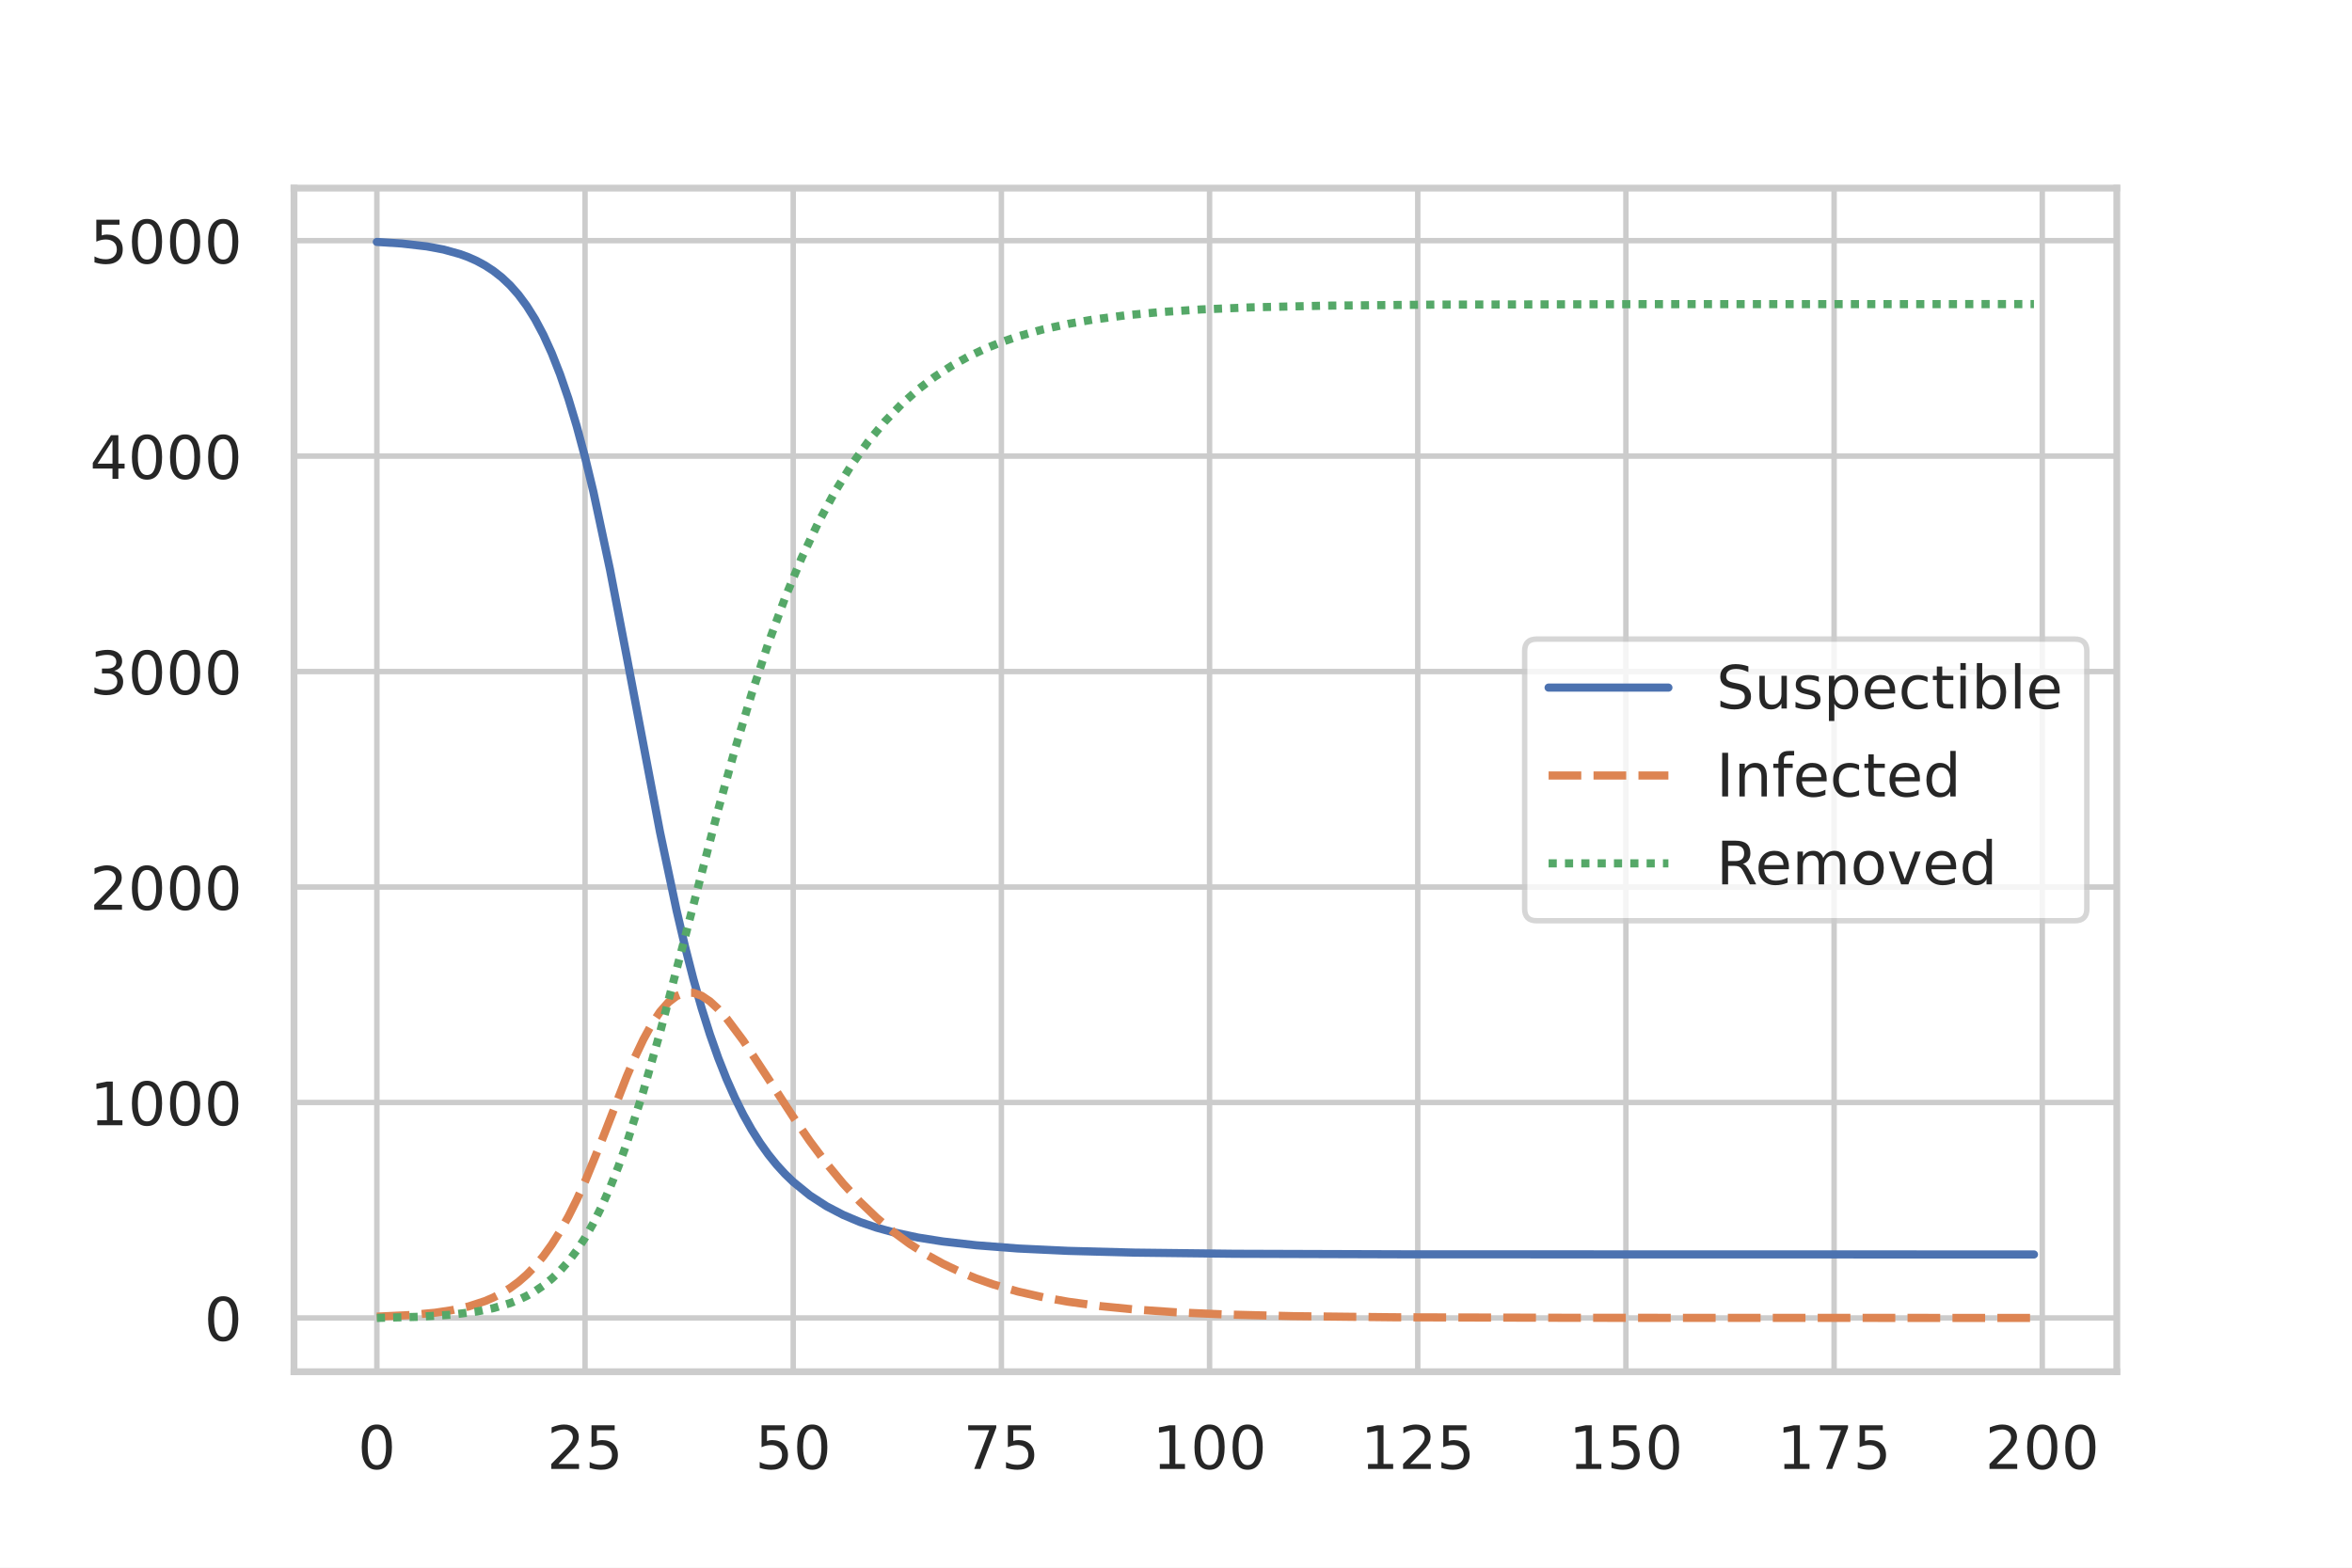
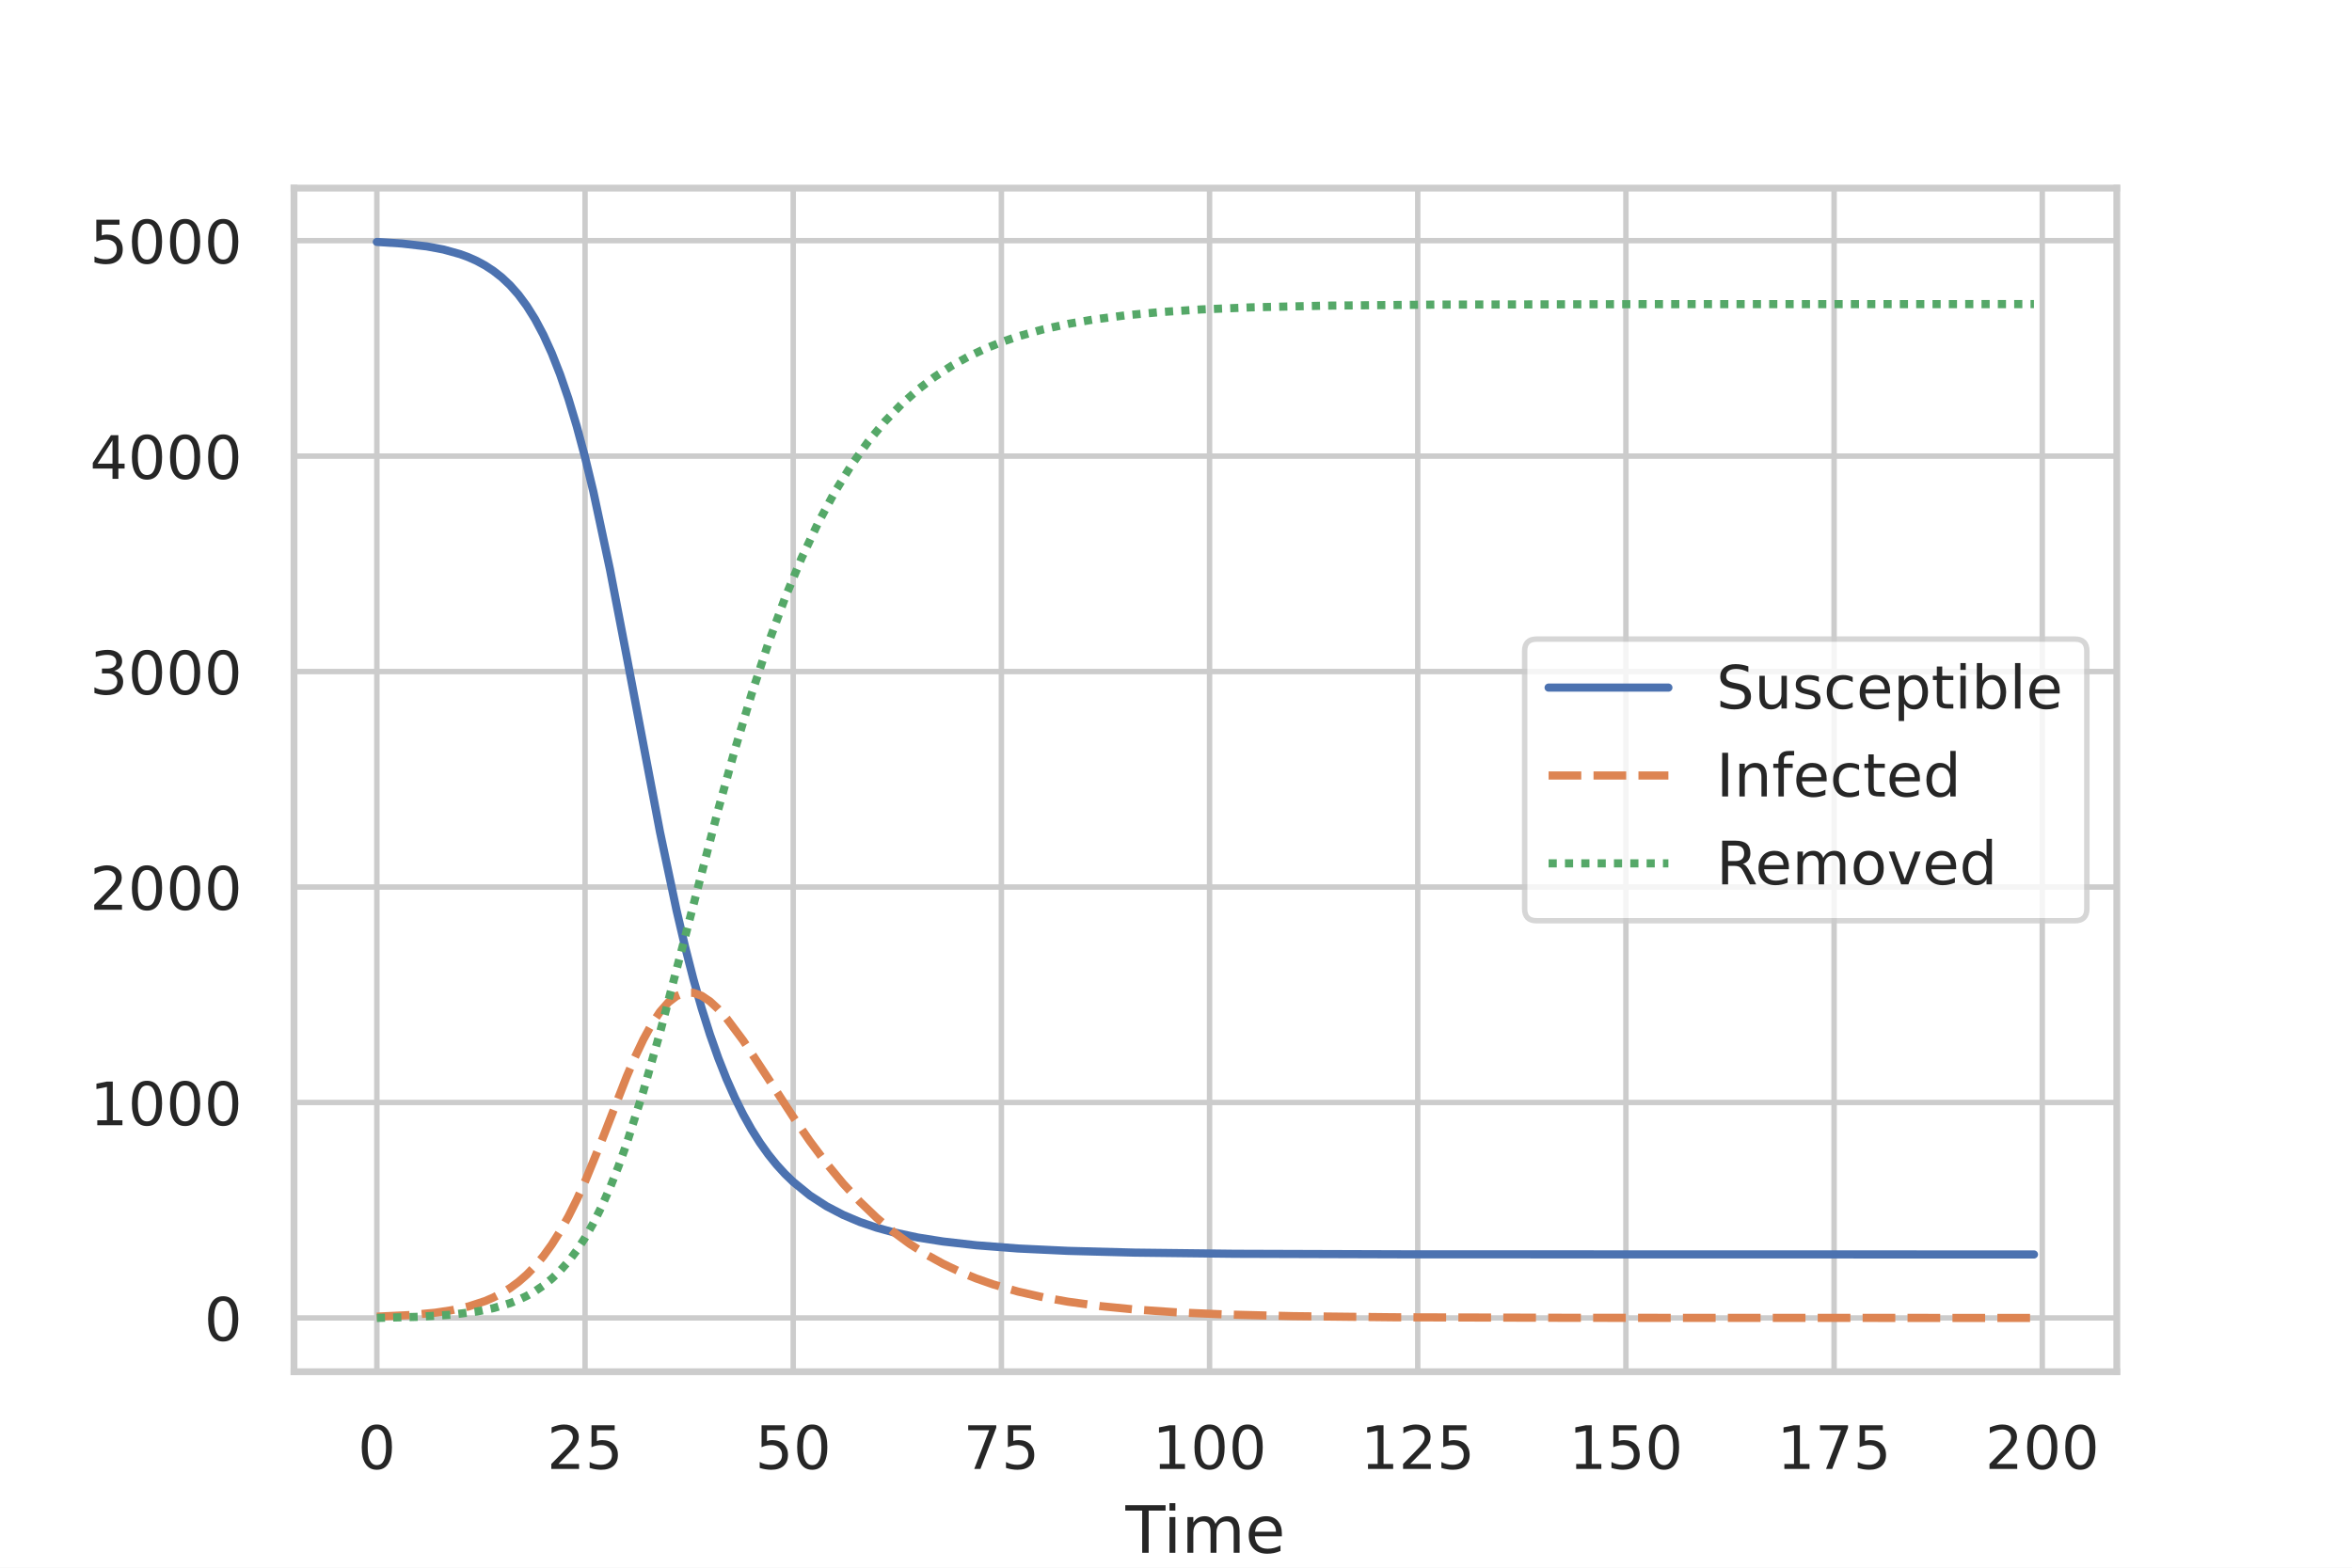
<svg xmlns="http://www.w3.org/2000/svg" xmlns:xlink="http://www.w3.org/1999/xlink" height="288pt" version="1.1" viewBox="0 0 432 288" width="432pt">
  <defs>
    <style type="text/css">
*{stroke-linecap:butt;stroke-linejoin:round;}
  </style>
  </defs>
  <g id="figure_1">
    <g id="patch_1">
      <path d="M 0 288  L 432 288  L 432 0  L 0 0  z " style="fill:#ffffff;" />
    </g>
    <g id="axes_1">
      <g id="patch_2">
        <path d="M 54 252  L 388.8 252  L 388.8 34.56  L 54 34.56  z " style="fill:#ffffff;" />
      </g>
      <g id="matplotlib.axis_1">
        <g id="xtick_1">
          <g id="line2d_1">
-             <path clip-path="url(#p28a506c24c)" d="M 69.218 252  L 69.218 34.56  " style="fill:none;stroke:#cccccc;stroke-linecap:round;" />
+             <path clip-path="url(#pfefba2daa3)" d="M 69.218 252  L 69.218 34.56  " style="fill:none;stroke:#cccccc;stroke-linecap:round;" />
          </g>
          <g id="text_1">
            <defs>
              <path d="M 31.781 66.406  Q 24.172 66.406 20.328 58.906  Q 16.5 51.422 16.5 36.375  Q 16.5 21.391 20.328 13.891  Q 24.172 6.391 31.781 6.391  Q 39.453 6.391 43.281 13.891  Q 47.125 21.391 47.125 36.375  Q 47.125 51.422 43.281 58.906  Q 39.453 66.406 31.781 66.406  z M 31.781 74.219  Q 44.047 74.219 50.516 64.516  Q 56.984 54.828 56.984 36.375  Q 56.984 17.969 50.516 8.266  Q 44.047 -1.422 31.781 -1.422  Q 19.531 -1.422 13.062 8.266  Q 6.594 17.969 6.594 36.375  Q 6.594 54.828 13.062 64.516  Q 19.531 74.219 31.781 74.219  z " id="DejaVuSans-48" />
            </defs>
            <g style="fill:#262626;" transform="translate(65.71881 269.8583)scale(0.11 -0.11)">
              <use xlink:href="#DejaVuSans-48" />
            </g>
          </g>
        </g>
        <g id="xtick_2">
          <g id="line2d_2">
-             <path clip-path="url(#p28a506c24c)" d="M 107.455 252  L 107.455 34.56  " style="fill:none;stroke:#cccccc;stroke-linecap:round;" />
+             <path clip-path="url(#pfefba2daa3)" d="M 107.455 252  L 107.455 34.56  " style="fill:none;stroke:#cccccc;stroke-linecap:round;" />
          </g>
          <g id="text_2">
            <defs>
              <path d="M 19.188 8.297  L 53.609 8.297  L 53.609 0  L 7.328 0  L 7.328 8.297  Q 12.938 14.109 22.625 23.891  Q 32.328 33.688 34.812 36.531  Q 39.547 41.844 41.422 45.531  Q 43.312 49.219 43.312 52.781  Q 43.312 58.594 39.234 62.25  Q 35.156 65.922 28.609 65.922  Q 23.969 65.922 18.812 64.312  Q 13.672 62.703 7.812 59.422  L 7.812 69.391  Q 13.766 71.781 18.938 73  Q 24.125 74.219 28.422 74.219  Q 39.75 74.219 46.484 68.547  Q 53.219 62.891 53.219 53.422  Q 53.219 48.922 51.531 44.891  Q 49.859 40.875 45.406 35.406  Q 44.188 33.984 37.641 27.219  Q 31.109 20.453 19.188 8.297  z " id="DejaVuSans-50" />
              <path d="M 10.797 72.906  L 49.516 72.906  L 49.516 64.594  L 19.828 64.594  L 19.828 46.734  Q 21.969 47.469 24.109 47.828  Q 26.266 48.188 28.422 48.188  Q 40.625 48.188 47.75 41.5  Q 54.891 34.812 54.891 23.391  Q 54.891 11.625 47.562 5.094  Q 40.234 -1.422 26.906 -1.422  Q 22.312 -1.422 17.547 -0.641  Q 12.797 0.141 7.719 1.703  L 7.719 11.625  Q 12.109 9.234 16.797 8.062  Q 21.484 6.891 26.703 6.891  Q 35.156 6.891 40.078 11.328  Q 45.016 15.766 45.016 23.391  Q 45.016 31 40.078 35.438  Q 35.156 39.891 26.703 39.891  Q 22.75 39.891 18.812 39.016  Q 14.891 38.141 10.797 36.281  z " id="DejaVuSans-53" />
            </defs>
            <g style="fill:#262626;" transform="translate(100.4561 269.8583)scale(0.11 -0.11)">
              <use xlink:href="#DejaVuSans-50" />
              <use x="63.623" xlink:href="#DejaVuSans-53" />
            </g>
          </g>
        </g>
        <g id="xtick_3">
          <g id="line2d_3">
-             <path clip-path="url(#p28a506c24c)" d="M 145.691 252  L 145.691 34.56  " style="fill:none;stroke:#cccccc;stroke-linecap:round;" />
+             <path clip-path="url(#pfefba2daa3)" d="M 145.691 252  L 145.691 34.56  " style="fill:none;stroke:#cccccc;stroke-linecap:round;" />
          </g>
          <g id="text_3">
            <g style="fill:#262626;" transform="translate(138.6927 269.8583)scale(0.11 -0.11)">
              <use xlink:href="#DejaVuSans-53" />
              <use x="63.623" xlink:href="#DejaVuSans-48" />
            </g>
          </g>
        </g>
        <g id="xtick_4">
          <g id="line2d_4">
-             <path clip-path="url(#p28a506c24c)" d="M 183.928 252  L 183.928 34.56  " style="fill:none;stroke:#cccccc;stroke-linecap:round;" />
+             <path clip-path="url(#pfefba2daa3)" d="M 183.928 252  L 183.928 34.56  " style="fill:none;stroke:#cccccc;stroke-linecap:round;" />
          </g>
          <g id="text_4">
            <defs>
              <path d="M 8.203 72.906  L 55.078 72.906  L 55.078 68.703  L 28.609 0  L 18.312 0  L 43.219 64.594  L 8.203 64.594  z " id="DejaVuSans-55" />
            </defs>
            <g style="fill:#262626;" transform="translate(176.9293 269.8583)scale(0.11 -0.11)">
              <use xlink:href="#DejaVuSans-55" />
              <use x="63.623" xlink:href="#DejaVuSans-53" />
            </g>
          </g>
        </g>
        <g id="xtick_5">
          <g id="line2d_5">
-             <path clip-path="url(#p28a506c24c)" d="M 222.165 252  L 222.165 34.56  " style="fill:none;stroke:#cccccc;stroke-linecap:round;" />
+             <path clip-path="url(#pfefba2daa3)" d="M 222.165 252  L 222.165 34.56  " style="fill:none;stroke:#cccccc;stroke-linecap:round;" />
          </g>
          <g id="text_5">
            <defs>
              <path d="M 12.406 8.297  L 28.516 8.297  L 28.516 63.922  L 10.984 60.406  L 10.984 69.391  L 28.422 72.906  L 38.281 72.906  L 38.281 8.297  L 54.391 8.297  L 54.391 0  L 12.406 0  z " id="DejaVuSans-49" />
            </defs>
            <g style="fill:#262626;" transform="translate(211.6666 269.8583)scale(0.11 -0.11)">
              <use xlink:href="#DejaVuSans-49" />
              <use x="63.623" xlink:href="#DejaVuSans-48" />
              <use x="127.246" xlink:href="#DejaVuSans-48" />
            </g>
          </g>
        </g>
        <g id="xtick_6">
          <g id="line2d_6">
-             <path clip-path="url(#p28a506c24c)" d="M 260.401 252  L 260.401 34.56  " style="fill:none;stroke:#cccccc;stroke-linecap:round;" />
+             <path clip-path="url(#pfefba2daa3)" d="M 260.401 252  L 260.401 34.56  " style="fill:none;stroke:#cccccc;stroke-linecap:round;" />
          </g>
          <g id="text_6">
            <g style="fill:#262626;" transform="translate(249.9032 269.8583)scale(0.11 -0.11)">
              <use xlink:href="#DejaVuSans-49" />
              <use x="63.623" xlink:href="#DejaVuSans-50" />
              <use x="127.246" xlink:href="#DejaVuSans-53" />
            </g>
          </g>
        </g>
        <g id="xtick_7">
          <g id="line2d_7">
-             <path clip-path="url(#p28a506c24c)" d="M 298.638 252  L 298.638 34.56  " style="fill:none;stroke:#cccccc;stroke-linecap:round;" />
+             <path clip-path="url(#pfefba2daa3)" d="M 298.638 252  L 298.638 34.56  " style="fill:none;stroke:#cccccc;stroke-linecap:round;" />
          </g>
          <g id="text_7">
            <g style="fill:#262626;" transform="translate(288.1399 269.8583)scale(0.11 -0.11)">
              <use xlink:href="#DejaVuSans-49" />
              <use x="63.623" xlink:href="#DejaVuSans-53" />
              <use x="127.246" xlink:href="#DejaVuSans-48" />
            </g>
          </g>
        </g>
        <g id="xtick_8">
          <g id="line2d_8">
-             <path clip-path="url(#p28a506c24c)" d="M 336.875 252  L 336.875 34.56  " style="fill:none;stroke:#cccccc;stroke-linecap:round;" />
+             <path clip-path="url(#pfefba2daa3)" d="M 336.875 252  L 336.875 34.56  " style="fill:none;stroke:#cccccc;stroke-linecap:round;" />
          </g>
          <g id="text_8">
            <g style="fill:#262626;" transform="translate(326.3765 269.8583)scale(0.11 -0.11)">
              <use xlink:href="#DejaVuSans-49" />
              <use x="63.623" xlink:href="#DejaVuSans-55" />
              <use x="127.246" xlink:href="#DejaVuSans-53" />
            </g>
          </g>
        </g>
        <g id="xtick_9">
          <g id="line2d_9">
-             <path clip-path="url(#p28a506c24c)" d="M 375.111 252  L 375.111 34.56  " style="fill:none;stroke:#cccccc;stroke-linecap:round;" />
+             <path clip-path="url(#pfefba2daa3)" d="M 375.111 252  L 375.111 34.56  " style="fill:none;stroke:#cccccc;stroke-linecap:round;" />
          </g>
          <g id="text_9">
            <g style="fill:#262626;" transform="translate(364.6132 269.8583)scale(0.11 -0.11)">
              <use xlink:href="#DejaVuSans-50" />
              <use x="63.623" xlink:href="#DejaVuSans-48" />
              <use x="127.246" xlink:href="#DejaVuSans-48" />
            </g>
          </g>
        </g>
+         <g id="text_10">
+           <defs>
+             <path d="M -0.297 72.906  L 61.375 72.906  L 61.375 64.594  L 35.5 64.594  L 35.5 0  L 25.594 0  L 25.594 64.594  L -0.297 64.594  z " id="DejaVuSans-84" />
+             <path d="M 9.422 54.688  L 18.406 54.688  L 18.406 0  L 9.422 0  z M 9.422 75.984  L 18.406 75.984  L 18.406 64.594  L 9.422 64.594  z " id="DejaVuSans-105" />
+             <path d="M 52 44.188  Q 55.375 50.25 60.062 53.125  Q 64.75 56 71.094 56  Q 79.641 56 84.281 50.016  Q 88.922 44.047 88.922 33.016  L 88.922 0  L 79.891 0  L 79.891 32.719  Q 79.891 40.578 77.094 44.375  Q 74.312 48.188 68.609 48.188  Q 61.625 48.188 57.562 43.547  Q 53.516 38.922 53.516 30.906  L 53.516 0  L 44.484 0  L 44.484 32.719  Q 44.484 40.625 41.703 44.406  Q 38.922 48.188 33.109 48.188  Q 26.219 48.188 22.156 43.531  Q 18.109 38.875 18.109 30.906  L 18.109 0  L 9.078 0  L 9.078 54.688  L 18.109 54.688  L 18.109 46.188  Q 21.188 51.219 25.484 53.609  Q 29.781 56 35.688 56  Q 41.656 56 45.828 52.969  Q 50 49.953 52 44.188  z " id="DejaVuSans-109" />
+             <path d="M 56.203 29.594  L 56.203 25.203  L 14.891 25.203  Q 15.484 15.922 20.484 11.062  Q 25.484 6.203 34.422 6.203  Q 39.594 6.203 44.453 7.469  Q 49.312 8.734 54.109 11.281  L 54.109 2.781  Q 49.266 0.734 44.188 -0.344  Q 39.109 -1.422 33.891 -1.422  Q 20.797 -1.422 13.156 6.188  Q 5.516 13.812 5.516 26.812  Q 5.516 40.234 12.766 48.109  Q 20.016 56 32.328 56  Q 43.359 56 49.781 48.891  Q 56.203 41.797 56.203 29.594  z M 47.219 32.234  Q 47.125 39.594 43.094 43.984  Q 39.062 48.391 32.422 48.391  Q 24.906 48.391 20.391 44.141  Q 15.875 39.891 15.188 32.172  z " id="DejaVuSans-101" />
+           </defs>
+           <g style="fill:#262626;" transform="translate(206.7197 285.2641)scale(0.12 -0.12)">
+             <use xlink:href="#DejaVuSans-84" />
+             <use x="57.959" xlink:href="#DejaVuSans-105" />
+             <use x="85.742" xlink:href="#DejaVuSans-109" />
+             <use x="183.154" xlink:href="#DejaVuSans-101" />
+           </g>
+         </g>
      </g>
      <g id="matplotlib.axis_2">
        <g id="ytick_1">
          <g id="line2d_10">
-             <path clip-path="url(#p28a506c24c)" d="M 54 242.116  L 388.8 242.116  " style="fill:none;stroke:#cccccc;stroke-linecap:round;" />
-           </g>
-           <g id="text_10">
+             <path clip-path="url(#pfefba2daa3)" d="M 54 242.116  L 388.8 242.116  " style="fill:none;stroke:#cccccc;stroke-linecap:round;" />
+           </g>
+           <g id="text_11">
            <g style="fill:#262626;" transform="translate(37.50125 246.2955)scale(0.11 -0.11)">
              <use xlink:href="#DejaVuSans-48" />
            </g>
          </g>
        </g>
        <g id="ytick_2">
          <g id="line2d_11">
-             <path clip-path="url(#p28a506c24c)" d="M 54 202.534  L 388.8 202.534  " style="fill:none;stroke:#cccccc;stroke-linecap:round;" />
-           </g>
-           <g id="text_11">
+             <path clip-path="url(#pfefba2daa3)" d="M 54 202.534  L 388.8 202.534  " style="fill:none;stroke:#cccccc;stroke-linecap:round;" />
+           </g>
+           <g id="text_12">
            <g style="fill:#262626;" transform="translate(16.505 206.7135)scale(0.11 -0.11)">
              <use xlink:href="#DejaVuSans-49" />
              <use x="63.623" xlink:href="#DejaVuSans-48" />
              <use x="127.246" xlink:href="#DejaVuSans-48" />
              <use x="190.869" xlink:href="#DejaVuSans-48" />
            </g>
          </g>
        </g>
        <g id="ytick_3">
          <g id="line2d_12">
-             <path clip-path="url(#p28a506c24c)" d="M 54 162.952  L 388.8 162.952  " style="fill:none;stroke:#cccccc;stroke-linecap:round;" />
-           </g>
-           <g id="text_12">
+             <path clip-path="url(#pfefba2daa3)" d="M 54 162.952  L 388.8 162.952  " style="fill:none;stroke:#cccccc;stroke-linecap:round;" />
+           </g>
+           <g id="text_13">
            <g style="fill:#262626;" transform="translate(16.505 167.1314)scale(0.11 -0.11)">
              <use xlink:href="#DejaVuSans-50" />
              <use x="63.623" xlink:href="#DejaVuSans-48" />
              <use x="127.246" xlink:href="#DejaVuSans-48" />
              <use x="190.869" xlink:href="#DejaVuSans-48" />
            </g>
          </g>
        </g>
        <g id="ytick_4">
          <g id="line2d_13">
-             <path clip-path="url(#p28a506c24c)" d="M 54 123.37  L 388.8 123.37  " style="fill:none;stroke:#cccccc;stroke-linecap:round;" />
-           </g>
-           <g id="text_13">
+             <path clip-path="url(#pfefba2daa3)" d="M 54 123.37  L 388.8 123.37  " style="fill:none;stroke:#cccccc;stroke-linecap:round;" />
+           </g>
+           <g id="text_14">
            <defs>
              <path d="M 40.578 39.312  Q 47.656 37.797 51.625 33  Q 55.609 28.219 55.609 21.188  Q 55.609 10.406 48.188 4.484  Q 40.766 -1.422 27.094 -1.422  Q 22.516 -1.422 17.656 -0.516  Q 12.797 0.391 7.625 2.203  L 7.625 11.719  Q 11.719 9.328 16.594 8.109  Q 21.484 6.891 26.812 6.891  Q 36.078 6.891 40.938 10.547  Q 45.797 14.203 45.797 21.188  Q 45.797 27.641 41.281 31.266  Q 36.766 34.906 28.719 34.906  L 20.219 34.906  L 20.219 43.016  L 29.109 43.016  Q 36.375 43.016 40.234 45.922  Q 44.094 48.828 44.094 54.297  Q 44.094 59.906 40.109 62.906  Q 36.141 65.922 28.719 65.922  Q 24.656 65.922 20.016 65.031  Q 15.375 64.156 9.812 62.312  L 9.812 71.094  Q 15.438 72.656 20.344 73.438  Q 25.25 74.219 29.594 74.219  Q 40.828 74.219 47.359 69.109  Q 53.906 64.016 53.906 55.328  Q 53.906 49.266 50.438 45.094  Q 46.969 40.922 40.578 39.312  z " id="DejaVuSans-51" />
            </defs>
            <g style="fill:#262626;" transform="translate(16.505 127.5494)scale(0.11 -0.11)">
              <use xlink:href="#DejaVuSans-51" />
              <use x="63.623" xlink:href="#DejaVuSans-48" />
              <use x="127.246" xlink:href="#DejaVuSans-48" />
              <use x="190.869" xlink:href="#DejaVuSans-48" />
            </g>
          </g>
        </g>
        <g id="ytick_5">
          <g id="line2d_14">
-             <path clip-path="url(#p28a506c24c)" d="M 54 83.788  L 388.8 83.788  " style="fill:none;stroke:#cccccc;stroke-linecap:round;" />
-           </g>
-           <g id="text_14">
+             <path clip-path="url(#pfefba2daa3)" d="M 54 83.788  L 388.8 83.788  " style="fill:none;stroke:#cccccc;stroke-linecap:round;" />
+           </g>
+           <g id="text_15">
            <defs>
              <path d="M 37.797 64.312  L 12.891 25.391  L 37.797 25.391  z M 35.203 72.906  L 47.609 72.906  L 47.609 25.391  L 58.016 25.391  L 58.016 17.188  L 47.609 17.188  L 47.609 0  L 37.797 0  L 37.797 17.188  L 4.891 17.188  L 4.891 26.703  z " id="DejaVuSans-52" />
            </defs>
            <g style="fill:#262626;" transform="translate(16.505 87.96733)scale(0.11 -0.11)">
              <use xlink:href="#DejaVuSans-52" />
              <use x="63.623" xlink:href="#DejaVuSans-48" />
              <use x="127.246" xlink:href="#DejaVuSans-48" />
              <use x="190.869" xlink:href="#DejaVuSans-48" />
            </g>
          </g>
        </g>
        <g id="ytick_6">
          <g id="line2d_15">
-             <path clip-path="url(#p28a506c24c)" d="M 54 44.206  L 388.8 44.206  " style="fill:none;stroke:#cccccc;stroke-linecap:round;" />
-           </g>
-           <g id="text_15">
+             <path clip-path="url(#pfefba2daa3)" d="M 54 44.206  L 388.8 44.206  " style="fill:none;stroke:#cccccc;stroke-linecap:round;" />
+           </g>
+           <g id="text_16">
            <g style="fill:#262626;" transform="translate(16.505 48.38529)scale(0.11 -0.11)">
              <use xlink:href="#DejaVuSans-53" />
              <use x="63.623" xlink:href="#DejaVuSans-48" />
              <use x="127.246" xlink:href="#DejaVuSans-48" />
              <use x="190.869" xlink:href="#DejaVuSans-48" />
            </g>
          </g>
        </g>
      </g>
      <g id="line2d_16">
-         <path clip-path="url(#p28a506c24c)" d="M 69.218 44.444  L 73.807 44.736  L 78.395 45.265  L 81.454 45.839  L 84.513 46.687  L 86.042 47.251  L 87.572 47.936  L 89.101 48.764  L 90.631 49.764  L 92.16 50.965  L 93.69 52.406  L 95.219 54.134  L 96.749 56.195  L 98.278 58.638  L 99.807 61.513  L 101.337 64.873  L 102.866 68.758  L 104.396 73.211  L 105.925 78.283  L 107.455 83.992  L 108.984 90.327  L 112.043 104.666  L 115.102 120.567  L 121.22 152.835  L 124.279 167.302  L 125.808 173.823  L 127.338 179.8  L 128.867 185.203  L 130.397 190.041  L 131.926 194.371  L 133.456 198.241  L 134.985 201.692  L 136.515 204.766  L 138.044 207.498  L 139.574 209.923  L 141.103 212.071  L 142.633 213.968  L 144.162 215.642  L 145.691 217.125  L 148.75 219.613  L 151.809 221.595  L 154.868 223.192  L 157.927 224.487  L 160.986 225.527  L 164.045 226.37  L 168.633 227.353  L 173.222 228.077  L 179.34 228.772  L 186.987 229.363  L 196.164 229.796  L 208.4 230.119  L 226.753 230.332  L 258.872 230.435  L 373.582 230.457  L 373.582 230.457  " style="fill:none;stroke:#4c72b0;stroke-linecap:round;stroke-width:1.5;" />
+         <path clip-path="url(#pfefba2daa3)" d="M 69.218 44.444  L 73.807 44.736  L 78.395 45.265  L 81.454 45.839  L 84.513 46.687  L 86.042 47.251  L 87.572 47.936  L 89.101 48.764  L 90.631 49.764  L 92.16 50.965  L 93.69 52.406  L 95.219 54.134  L 96.749 56.195  L 98.278 58.638  L 99.807 61.513  L 101.337 64.873  L 102.866 68.758  L 104.396 73.211  L 105.925 78.283  L 107.455 83.992  L 108.984 90.327  L 112.043 104.666  L 115.102 120.567  L 121.22 152.835  L 124.279 167.302  L 125.808 173.823  L 127.338 179.8  L 128.867 185.203  L 130.397 190.041  L 131.926 194.371  L 133.456 198.241  L 134.985 201.692  L 136.515 204.766  L 138.044 207.498  L 139.574 209.923  L 141.103 212.071  L 142.633 213.968  L 144.162 215.642  L 145.691 217.125  L 148.75 219.613  L 151.809 221.595  L 154.868 223.192  L 157.927 224.487  L 160.986 225.527  L 164.045 226.37  L 168.633 227.353  L 173.222 228.077  L 179.34 228.772  L 186.987 229.363  L 196.164 229.796  L 208.4 230.119  L 226.753 230.332  L 258.872 230.435  L 373.582 230.457  L 373.582 230.457  " style="fill:none;stroke:#4c72b0;stroke-linecap:round;stroke-width:1.5;" />
      </g>
      <g id="line2d_17">
-         <path clip-path="url(#p28a506c24c)" d="M 69.218 241.879  L 75.336 241.589  L 79.924 241.16  L 82.983 240.697  L 86.042 240.015  L 89.101 239.016  L 90.631 238.358  L 92.16 237.571  L 93.69 236.63  L 95.219 235.506  L 96.749 234.171  L 98.278 232.599  L 99.807 230.765  L 101.337 228.644  L 102.866 226.221  L 104.396 223.486  L 105.925 220.427  L 107.455 217.057  L 110.514 209.565  L 115.102 197.785  L 116.632 194.203  L 118.161 190.974  L 119.691 188.181  L 121.22 185.889  L 122.749 184.145  L 124.279 182.976  L 125.808 182.393  L 127.338 182.387  L 128.867 182.933  L 130.397 183.962  L 131.926 185.372  L 133.456 187.088  L 136.515 191.173  L 141.103 198.135  L 145.691 205.205  L 148.75 209.641  L 151.809 213.738  L 154.868 217.446  L 157.927 220.755  L 160.986 223.691  L 164.045 226.274  L 167.104 228.529  L 170.163 230.486  L 173.222 232.177  L 176.281 233.632  L 179.34 234.88  L 182.399 235.951  L 186.987 237.276  L 191.575 238.318  L 196.164 239.137  L 202.282 239.966  L 208.4 240.566  L 216.047 241.085  L 225.224 241.487  L 237.459 241.79  L 255.813 241.994  L 289.461 242.096  L 373.582 242.116  L 373.582 242.116  " style="fill:none;stroke:#dd8452;stroke-dasharray:6,2.25;stroke-dashoffset:0;stroke-width:1.5;" />
+         <path clip-path="url(#pfefba2daa3)" d="M 69.218 241.879  L 75.336 241.589  L 79.924 241.16  L 82.983 240.697  L 86.042 240.015  L 89.101 239.016  L 90.631 238.358  L 92.16 237.571  L 93.69 236.63  L 95.219 235.506  L 96.749 234.171  L 98.278 232.599  L 99.807 230.765  L 101.337 228.644  L 102.866 226.221  L 104.396 223.486  L 105.925 220.427  L 107.455 217.057  L 110.514 209.565  L 115.102 197.785  L 116.632 194.203  L 118.161 190.974  L 119.691 188.181  L 121.22 185.889  L 122.749 184.145  L 124.279 182.976  L 125.808 182.393  L 127.338 182.387  L 128.867 182.933  L 130.397 183.962  L 131.926 185.372  L 133.456 187.088  L 136.515 191.173  L 141.103 198.135  L 145.691 205.205  L 148.75 209.641  L 151.809 213.738  L 154.868 217.446  L 157.927 220.755  L 160.986 223.691  L 164.045 226.274  L 167.104 228.529  L 170.163 230.486  L 173.222 232.177  L 176.281 233.632  L 179.34 234.88  L 182.399 235.951  L 186.987 237.276  L 191.575 238.318  L 196.164 239.137  L 202.282 239.966  L 208.4 240.566  L 216.047 241.085  L 225.224 241.487  L 237.459 241.79  L 255.813 241.994  L 289.461 242.096  L 373.582 242.116  L 373.582 242.116  " style="fill:none;stroke:#dd8452;stroke-dasharray:6,2.25;stroke-dashoffset:0;stroke-width:1.5;" />
      </g>
      <g id="line2d_18">
-         <path clip-path="url(#p28a506c24c)" d="M 69.218 242.116  L 76.866 241.913  L 82.983 241.52  L 87.572 240.941  L 90.631 240.317  L 93.69 239.403  L 95.219 238.799  L 96.749 238.073  L 98.278 237.202  L 99.807 236.161  L 101.337 234.922  L 102.866 233.459  L 104.396 231.741  L 105.925 229.729  L 107.455 227.39  L 108.984 224.697  L 110.514 221.63  L 112.043 218.177  L 113.573 214.329  L 115.102 210.087  L 118.161 200.49  L 121.22 189.715  L 125.808 172.224  L 131.926 148.695  L 134.985 137.704  L 138.044 127.512  L 141.103 118.233  L 144.162 109.912  L 147.221 102.537  L 150.28 96.044  L 153.339 90.361  L 156.398 85.415  L 159.457 81.134  L 162.516 77.444  L 165.575 74.267  L 168.633 71.543  L 171.692 69.216  L 174.751 67.232  L 177.81 65.539  L 180.869 64.091  L 183.928 62.853  L 186.987 61.8  L 191.575 60.512  L 196.164 59.506  L 200.752 58.713  L 206.87 57.915  L 212.988 57.343  L 220.635 56.845  L 229.812 56.464  L 243.577 56.151  L 263.46 55.963  L 301.697 55.878  L 373.582 55.865  L 373.582 55.865  " style="fill:none;stroke:#55a868;stroke-dasharray:1.5,1.5;stroke-dashoffset:0;stroke-width:1.5;" />
+         <path clip-path="url(#pfefba2daa3)" d="M 69.218 242.116  L 76.866 241.913  L 82.983 241.52  L 87.572 240.941  L 90.631 240.317  L 93.69 239.403  L 95.219 238.799  L 96.749 238.073  L 98.278 237.202  L 99.807 236.161  L 101.337 234.922  L 102.866 233.459  L 104.396 231.741  L 105.925 229.729  L 107.455 227.39  L 108.984 224.697  L 110.514 221.63  L 112.043 218.177  L 113.573 214.329  L 115.102 210.087  L 118.161 200.49  L 121.22 189.715  L 125.808 172.224  L 131.926 148.695  L 134.985 137.704  L 138.044 127.512  L 141.103 118.233  L 144.162 109.912  L 147.221 102.537  L 150.28 96.044  L 153.339 90.361  L 156.398 85.415  L 159.457 81.134  L 162.516 77.444  L 165.575 74.267  L 168.633 71.543  L 171.692 69.216  L 174.751 67.232  L 177.81 65.539  L 180.869 64.091  L 183.928 62.853  L 186.987 61.8  L 191.575 60.512  L 196.164 59.506  L 200.752 58.713  L 206.87 57.915  L 212.988 57.343  L 220.635 56.845  L 229.812 56.464  L 243.577 56.151  L 263.46 55.963  L 301.697 55.878  L 373.582 55.865  L 373.582 55.865  " style="fill:none;stroke:#55a868;stroke-dasharray:1.5,1.5;stroke-dashoffset:0;stroke-width:1.5;" />
      </g>
      <g id="line2d_19" />
      <g id="line2d_20" />
      <g id="line2d_21" />
      <g id="patch_3">
        <path d="M 54 252  L 54 34.56  " style="fill:none;stroke:#cccccc;stroke-linecap:square;stroke-linejoin:miter;stroke-width:1.25;" />
      </g>
      <g id="patch_4">
        <path d="M 388.8 252  L 388.8 34.56  " style="fill:none;stroke:#cccccc;stroke-linecap:square;stroke-linejoin:miter;stroke-width:1.25;" />
      </g>
      <g id="patch_5">
        <path d="M 54 252  L 388.8 252  " style="fill:none;stroke:#cccccc;stroke-linecap:square;stroke-linejoin:miter;stroke-width:1.25;" />
      </g>
      <g id="patch_6">
        <path d="M 54 34.56  L 388.8 34.56  " style="fill:none;stroke:#cccccc;stroke-linecap:square;stroke-linejoin:miter;stroke-width:1.25;" />
      </g>
      <g id="legend_1">
        <g id="patch_7">
          <path d="M 282.239 169.149  L 381.1 169.149  Q 383.3 169.149 383.3 166.949  L 383.3 119.611  Q 383.3 117.411 381.1 117.411  L 282.239 117.411  Q 280.039 117.411 280.039 119.611  L 280.039 166.949  Q 280.039 169.149 282.239 169.149  z " style="fill:#ffffff;opacity:0.8;stroke:#cccccc;stroke-linejoin:miter;" />
        </g>
        <g id="line2d_22">
          <path d="M 284.439 126.319  L 306.439 126.319  " style="fill:none;stroke:#4c72b0;stroke-linecap:round;stroke-width:1.5;" />
        </g>
        <g id="line2d_23" />
-         <g id="text_16">
+         <g id="text_17">
          <defs>
            <path d="M 53.516 70.516  L 53.516 60.891  Q 47.906 63.578 42.922 64.891  Q 37.938 66.219 33.297 66.219  Q 25.25 66.219 20.875 63.094  Q 16.5 59.969 16.5 54.203  Q 16.5 49.359 19.406 46.891  Q 22.312 44.438 30.422 42.922  L 36.375 41.703  Q 47.406 39.594 52.656 34.297  Q 57.906 29 57.906 20.125  Q 57.906 9.516 50.797 4.047  Q 43.703 -1.422 29.984 -1.422  Q 24.812 -1.422 18.969 -0.25  Q 13.141 0.922 6.891 3.219  L 6.891 13.375  Q 12.891 10.016 18.656 8.297  Q 24.422 6.594 29.984 6.594  Q 38.422 6.594 43.016 9.906  Q 47.609 13.234 47.609 19.391  Q 47.609 24.75 44.312 27.781  Q 41.016 30.812 33.5 32.328  L 27.484 33.5  Q 16.453 35.688 11.516 40.375  Q 6.594 45.062 6.594 53.422  Q 6.594 63.094 13.406 68.656  Q 20.219 74.219 32.172 74.219  Q 37.312 74.219 42.625 73.281  Q 47.953 72.359 53.516 70.516  z " id="DejaVuSans-83" />
            <path d="M 8.5 21.578  L 8.5 54.688  L 17.484 54.688  L 17.484 21.922  Q 17.484 14.156 20.5 10.266  Q 23.531 6.391 29.594 6.391  Q 36.859 6.391 41.078 11.031  Q 45.312 15.672 45.312 23.688  L 45.312 54.688  L 54.297 54.688  L 54.297 0  L 45.312 0  L 45.312 8.406  Q 42.047 3.422 37.719 1  Q 33.406 -1.422 27.688 -1.422  Q 18.266 -1.422 13.375 4.438  Q 8.5 10.297 8.5 21.578  z M 31.109 56  z " id="DejaVuSans-117" />
            <path d="M 44.281 53.078  L 44.281 44.578  Q 40.484 46.531 36.375 47.5  Q 32.281 48.484 27.875 48.484  Q 21.188 48.484 17.844 46.438  Q 14.5 44.391 14.5 40.281  Q 14.5 37.156 16.891 35.375  Q 19.281 33.594 26.516 31.984  L 29.594 31.297  Q 39.156 29.25 43.188 25.516  Q 47.219 21.781 47.219 15.094  Q 47.219 7.469 41.188 3.016  Q 35.156 -1.422 24.609 -1.422  Q 20.219 -1.422 15.453 -0.562  Q 10.688 0.297 5.422 2  L 5.422 11.281  Q 10.406 8.688 15.234 7.391  Q 20.062 6.109 24.812 6.109  Q 31.156 6.109 34.562 8.281  Q 37.984 10.453 37.984 14.406  Q 37.984 18.062 35.516 20.016  Q 33.062 21.969 24.703 23.781  L 21.578 24.516  Q 13.234 26.266 9.516 29.906  Q 5.812 33.547 5.812 39.891  Q 5.812 47.609 11.281 51.797  Q 16.75 56 26.812 56  Q 31.781 56 36.172 55.266  Q 40.578 54.547 44.281 53.078  z " id="DejaVuSans-115" />
+             <path d="M 48.781 52.594  L 48.781 44.188  Q 44.969 46.297 41.141 47.344  Q 37.312 48.391 33.406 48.391  Q 24.656 48.391 19.812 42.844  Q 14.984 37.312 14.984 27.297  Q 14.984 17.281 19.812 11.734  Q 24.656 6.203 33.406 6.203  Q 37.312 6.203 41.141 7.25  Q 44.969 8.297 48.781 10.406  L 48.781 2.094  Q 45.016 0.344 40.984 -0.531  Q 36.969 -1.422 32.422 -1.422  Q 20.062 -1.422 12.781 6.344  Q 5.516 14.109 5.516 27.297  Q 5.516 40.672 12.859 48.328  Q 20.219 56 33.016 56  Q 37.156 56 41.109 55.141  Q 45.062 54.297 48.781 52.594  z " id="DejaVuSans-99" />
            <path d="M 18.109 8.203  L 18.109 -20.797  L 9.078 -20.797  L 9.078 54.688  L 18.109 54.688  L 18.109 46.391  Q 20.953 51.266 25.266 53.625  Q 29.594 56 35.594 56  Q 45.562 56 51.781 48.094  Q 58.016 40.188 58.016 27.297  Q 58.016 14.406 51.781 6.484  Q 45.562 -1.422 35.594 -1.422  Q 29.594 -1.422 25.266 0.953  Q 20.953 3.328 18.109 8.203  z M 48.688 27.297  Q 48.688 37.203 44.609 42.844  Q 40.531 48.484 33.406 48.484  Q 26.266 48.484 22.188 42.844  Q 18.109 37.203 18.109 27.297  Q 18.109 17.391 22.188 11.75  Q 26.266 6.109 33.406 6.109  Q 40.531 6.109 44.609 11.75  Q 48.688 17.391 48.688 27.297  z " id="DejaVuSans-112" />
-             <path d="M 56.203 29.594  L 56.203 25.203  L 14.891 25.203  Q 15.484 15.922 20.484 11.062  Q 25.484 6.203 34.422 6.203  Q 39.594 6.203 44.453 7.469  Q 49.312 8.734 54.109 11.281  L 54.109 2.781  Q 49.266 0.734 44.188 -0.344  Q 39.109 -1.422 33.891 -1.422  Q 20.797 -1.422 13.156 6.188  Q 5.516 13.812 5.516 26.812  Q 5.516 40.234 12.766 48.109  Q 20.016 56 32.328 56  Q 43.359 56 49.781 48.891  Q 56.203 41.797 56.203 29.594  z M 47.219 32.234  Q 47.125 39.594 43.094 43.984  Q 39.062 48.391 32.422 48.391  Q 24.906 48.391 20.391 44.141  Q 15.875 39.891 15.188 32.172  z " id="DejaVuSans-101" />
-             <path d="M 48.781 52.594  L 48.781 44.188  Q 44.969 46.297 41.141 47.344  Q 37.312 48.391 33.406 48.391  Q 24.656 48.391 19.812 42.844  Q 14.984 37.312 14.984 27.297  Q 14.984 17.281 19.812 11.734  Q 24.656 6.203 33.406 6.203  Q 37.312 6.203 41.141 7.25  Q 44.969 8.297 48.781 10.406  L 48.781 2.094  Q 45.016 0.344 40.984 -0.531  Q 36.969 -1.422 32.422 -1.422  Q 20.062 -1.422 12.781 6.344  Q 5.516 14.109 5.516 27.297  Q 5.516 40.672 12.859 48.328  Q 20.219 56 33.016 56  Q 37.156 56 41.109 55.141  Q 45.062 54.297 48.781 52.594  z " id="DejaVuSans-99" />
            <path d="M 18.312 70.219  L 18.312 54.688  L 36.812 54.688  L 36.812 47.703  L 18.312 47.703  L 18.312 18.016  Q 18.312 11.328 20.141 9.422  Q 21.969 7.516 27.594 7.516  L 36.812 7.516  L 36.812 0  L 27.594 0  Q 17.188 0 13.234 3.875  Q 9.281 7.766 9.281 18.016  L 9.281 47.703  L 2.688 47.703  L 2.688 54.688  L 9.281 54.688  L 9.281 70.219  z " id="DejaVuSans-116" />
-             <path d="M 9.422 54.688  L 18.406 54.688  L 18.406 0  L 9.422 0  z M 9.422 75.984  L 18.406 75.984  L 18.406 64.594  L 9.422 64.594  z " id="DejaVuSans-105" />
            <path d="M 48.688 27.297  Q 48.688 37.203 44.609 42.844  Q 40.531 48.484 33.406 48.484  Q 26.266 48.484 22.188 42.844  Q 18.109 37.203 18.109 27.297  Q 18.109 17.391 22.188 11.75  Q 26.266 6.109 33.406 6.109  Q 40.531 6.109 44.609 11.75  Q 48.688 17.391 48.688 27.297  z M 18.109 46.391  Q 20.953 51.266 25.266 53.625  Q 29.594 56 35.594 56  Q 45.562 56 51.781 48.094  Q 58.016 40.188 58.016 27.297  Q 58.016 14.406 51.781 6.484  Q 45.562 -1.422 35.594 -1.422  Q 29.594 -1.422 25.266 0.953  Q 20.953 3.328 18.109 8.203  L 18.109 0  L 9.078 0  L 9.078 75.984  L 18.109 75.984  z " id="DejaVuSans-98" />
            <path d="M 9.422 75.984  L 18.406 75.984  L 18.406 0  L 9.422 0  z " id="DejaVuSans-108" />
          </defs>
          <g style="fill:#262626;" transform="translate(315.2392 130.1694)scale(0.11 -0.11)">
            <use xlink:href="#DejaVuSans-83" />
            <use x="63.477" xlink:href="#DejaVuSans-117" />
            <use x="126.855" xlink:href="#DejaVuSans-115" />
-             <use x="178.955" xlink:href="#DejaVuSans-112" />
-             <use x="242.432" xlink:href="#DejaVuSans-101" />
-             <use x="303.955" xlink:href="#DejaVuSans-99" />
+             <use x="178.955" xlink:href="#DejaVuSans-99" />
+             <use x="233.936" xlink:href="#DejaVuSans-101" />
+             <use x="295.459" xlink:href="#DejaVuSans-112" />
            <use x="358.936" xlink:href="#DejaVuSans-116" />
            <use x="398.145" xlink:href="#DejaVuSans-105" />
            <use x="425.928" xlink:href="#DejaVuSans-98" />
            <use x="489.404" xlink:href="#DejaVuSans-108" />
            <use x="517.188" xlink:href="#DejaVuSans-101" />
          </g>
        </g>
        <g id="line2d_24">
          <path d="M 284.439 142.465  L 306.439 142.465  " style="fill:none;stroke:#dd8452;stroke-dasharray:6,2.25;stroke-dashoffset:0;stroke-width:1.5;" />
        </g>
        <g id="line2d_25" />
-         <g id="text_17">
+         <g id="text_18">
          <defs>
            <path d="M 9.812 72.906  L 19.672 72.906  L 19.672 0  L 9.812 0  z " id="DejaVuSans-73" />
            <path d="M 54.891 33.016  L 54.891 0  L 45.906 0  L 45.906 32.719  Q 45.906 40.484 42.875 44.328  Q 39.844 48.188 33.797 48.188  Q 26.516 48.188 22.312 43.547  Q 18.109 38.922 18.109 30.906  L 18.109 0  L 9.078 0  L 9.078 54.688  L 18.109 54.688  L 18.109 46.188  Q 21.344 51.125 25.703 53.562  Q 30.078 56 35.797 56  Q 45.219 56 50.047 50.172  Q 54.891 44.344 54.891 33.016  z " id="DejaVuSans-110" />
            <path d="M 37.109 75.984  L 37.109 68.5  L 28.516 68.5  Q 23.688 68.5 21.797 66.547  Q 19.922 64.594 19.922 59.516  L 19.922 54.688  L 34.719 54.688  L 34.719 47.703  L 19.922 47.703  L 19.922 0  L 10.891 0  L 10.891 47.703  L 2.297 47.703  L 2.297 54.688  L 10.891 54.688  L 10.891 58.5  Q 10.891 67.625 15.141 71.797  Q 19.391 75.984 28.609 75.984  z " id="DejaVuSans-102" />
            <path d="M 45.406 46.391  L 45.406 75.984  L 54.391 75.984  L 54.391 0  L 45.406 0  L 45.406 8.203  Q 42.578 3.328 38.25 0.953  Q 33.938 -1.422 27.875 -1.422  Q 17.969 -1.422 11.734 6.484  Q 5.516 14.406 5.516 27.297  Q 5.516 40.188 11.734 48.094  Q 17.969 56 27.875 56  Q 33.938 56 38.25 53.625  Q 42.578 51.266 45.406 46.391  z M 14.797 27.297  Q 14.797 17.391 18.875 11.75  Q 22.953 6.109 30.078 6.109  Q 37.203 6.109 41.297 11.75  Q 45.406 17.391 45.406 27.297  Q 45.406 37.203 41.297 42.844  Q 37.203 48.484 30.078 48.484  Q 22.953 48.484 18.875 42.844  Q 14.797 37.203 14.797 27.297  z " id="DejaVuSans-100" />
          </defs>
          <g style="fill:#262626;" transform="translate(315.2392 146.3153)scale(0.11 -0.11)">
            <use xlink:href="#DejaVuSans-73" />
            <use x="29.492" xlink:href="#DejaVuSans-110" />
            <use x="92.871" xlink:href="#DejaVuSans-102" />
            <use x="128.076" xlink:href="#DejaVuSans-101" />
            <use x="189.6" xlink:href="#DejaVuSans-99" />
            <use x="244.58" xlink:href="#DejaVuSans-116" />
            <use x="283.789" xlink:href="#DejaVuSans-101" />
            <use x="345.312" xlink:href="#DejaVuSans-100" />
          </g>
        </g>
        <g id="line2d_26">
          <path d="M 284.439 158.611  L 306.439 158.611  " style="fill:none;stroke:#55a868;stroke-dasharray:1.5,1.5;stroke-dashoffset:0;stroke-width:1.5;" />
        </g>
        <g id="line2d_27" />
-         <g id="text_18">
+         <g id="text_19">
          <defs>
            <path d="M 44.391 34.188  Q 47.562 33.109 50.562 29.594  Q 53.562 26.078 56.594 19.922  L 66.609 0  L 56 0  L 46.688 18.703  Q 43.062 26.031 39.672 28.422  Q 36.281 30.812 30.422 30.812  L 19.672 30.812  L 19.672 0  L 9.812 0  L 9.812 72.906  L 32.078 72.906  Q 44.578 72.906 50.734 67.672  Q 56.891 62.453 56.891 51.906  Q 56.891 45.016 53.688 40.469  Q 50.484 35.938 44.391 34.188  z M 19.672 64.797  L 19.672 38.922  L 32.078 38.922  Q 39.203 38.922 42.844 42.219  Q 46.484 45.516 46.484 51.906  Q 46.484 58.297 42.844 61.547  Q 39.203 64.797 32.078 64.797  z " id="DejaVuSans-82" />
-             <path d="M 52 44.188  Q 55.375 50.25 60.062 53.125  Q 64.75 56 71.094 56  Q 79.641 56 84.281 50.016  Q 88.922 44.047 88.922 33.016  L 88.922 0  L 79.891 0  L 79.891 32.719  Q 79.891 40.578 77.094 44.375  Q 74.312 48.188 68.609 48.188  Q 61.625 48.188 57.562 43.547  Q 53.516 38.922 53.516 30.906  L 53.516 0  L 44.484 0  L 44.484 32.719  Q 44.484 40.625 41.703 44.406  Q 38.922 48.188 33.109 48.188  Q 26.219 48.188 22.156 43.531  Q 18.109 38.875 18.109 30.906  L 18.109 0  L 9.078 0  L 9.078 54.688  L 18.109 54.688  L 18.109 46.188  Q 21.188 51.219 25.484 53.609  Q 29.781 56 35.688 56  Q 41.656 56 45.828 52.969  Q 50 49.953 52 44.188  z " id="DejaVuSans-109" />
            <path d="M 30.609 48.391  Q 23.391 48.391 19.188 42.75  Q 14.984 37.109 14.984 27.297  Q 14.984 17.484 19.156 11.844  Q 23.344 6.203 30.609 6.203  Q 37.797 6.203 41.984 11.859  Q 46.188 17.531 46.188 27.297  Q 46.188 37.016 41.984 42.703  Q 37.797 48.391 30.609 48.391  z M 30.609 56  Q 42.328 56 49.016 48.375  Q 55.719 40.766 55.719 27.297  Q 55.719 13.875 49.016 6.219  Q 42.328 -1.422 30.609 -1.422  Q 18.844 -1.422 12.172 6.219  Q 5.516 13.875 5.516 27.297  Q 5.516 40.766 12.172 48.375  Q 18.844 56 30.609 56  z " id="DejaVuSans-111" />
            <path d="M 2.984 54.688  L 12.5 54.688  L 29.594 8.797  L 46.688 54.688  L 56.203 54.688  L 35.688 0  L 23.484 0  z " id="DejaVuSans-118" />
          </defs>
          <g style="fill:#262626;" transform="translate(315.2392 162.4613)scale(0.11 -0.11)">
            <use xlink:href="#DejaVuSans-82" />
            <use x="64.982" xlink:href="#DejaVuSans-101" />
            <use x="126.506" xlink:href="#DejaVuSans-109" />
            <use x="223.918" xlink:href="#DejaVuSans-111" />
            <use x="285.1" xlink:href="#DejaVuSans-118" />
            <use x="344.279" xlink:href="#DejaVuSans-101" />
            <use x="405.803" xlink:href="#DejaVuSans-100" />
          </g>
        </g>
      </g>
    </g>
  </g>
  <defs>
-     <clipPath id="p28a506c24c">
+     <clipPath id="pfefba2daa3">
      <rect height="217.44" width="334.8" x="54" y="34.56" />
    </clipPath>
  </defs>
</svg>
